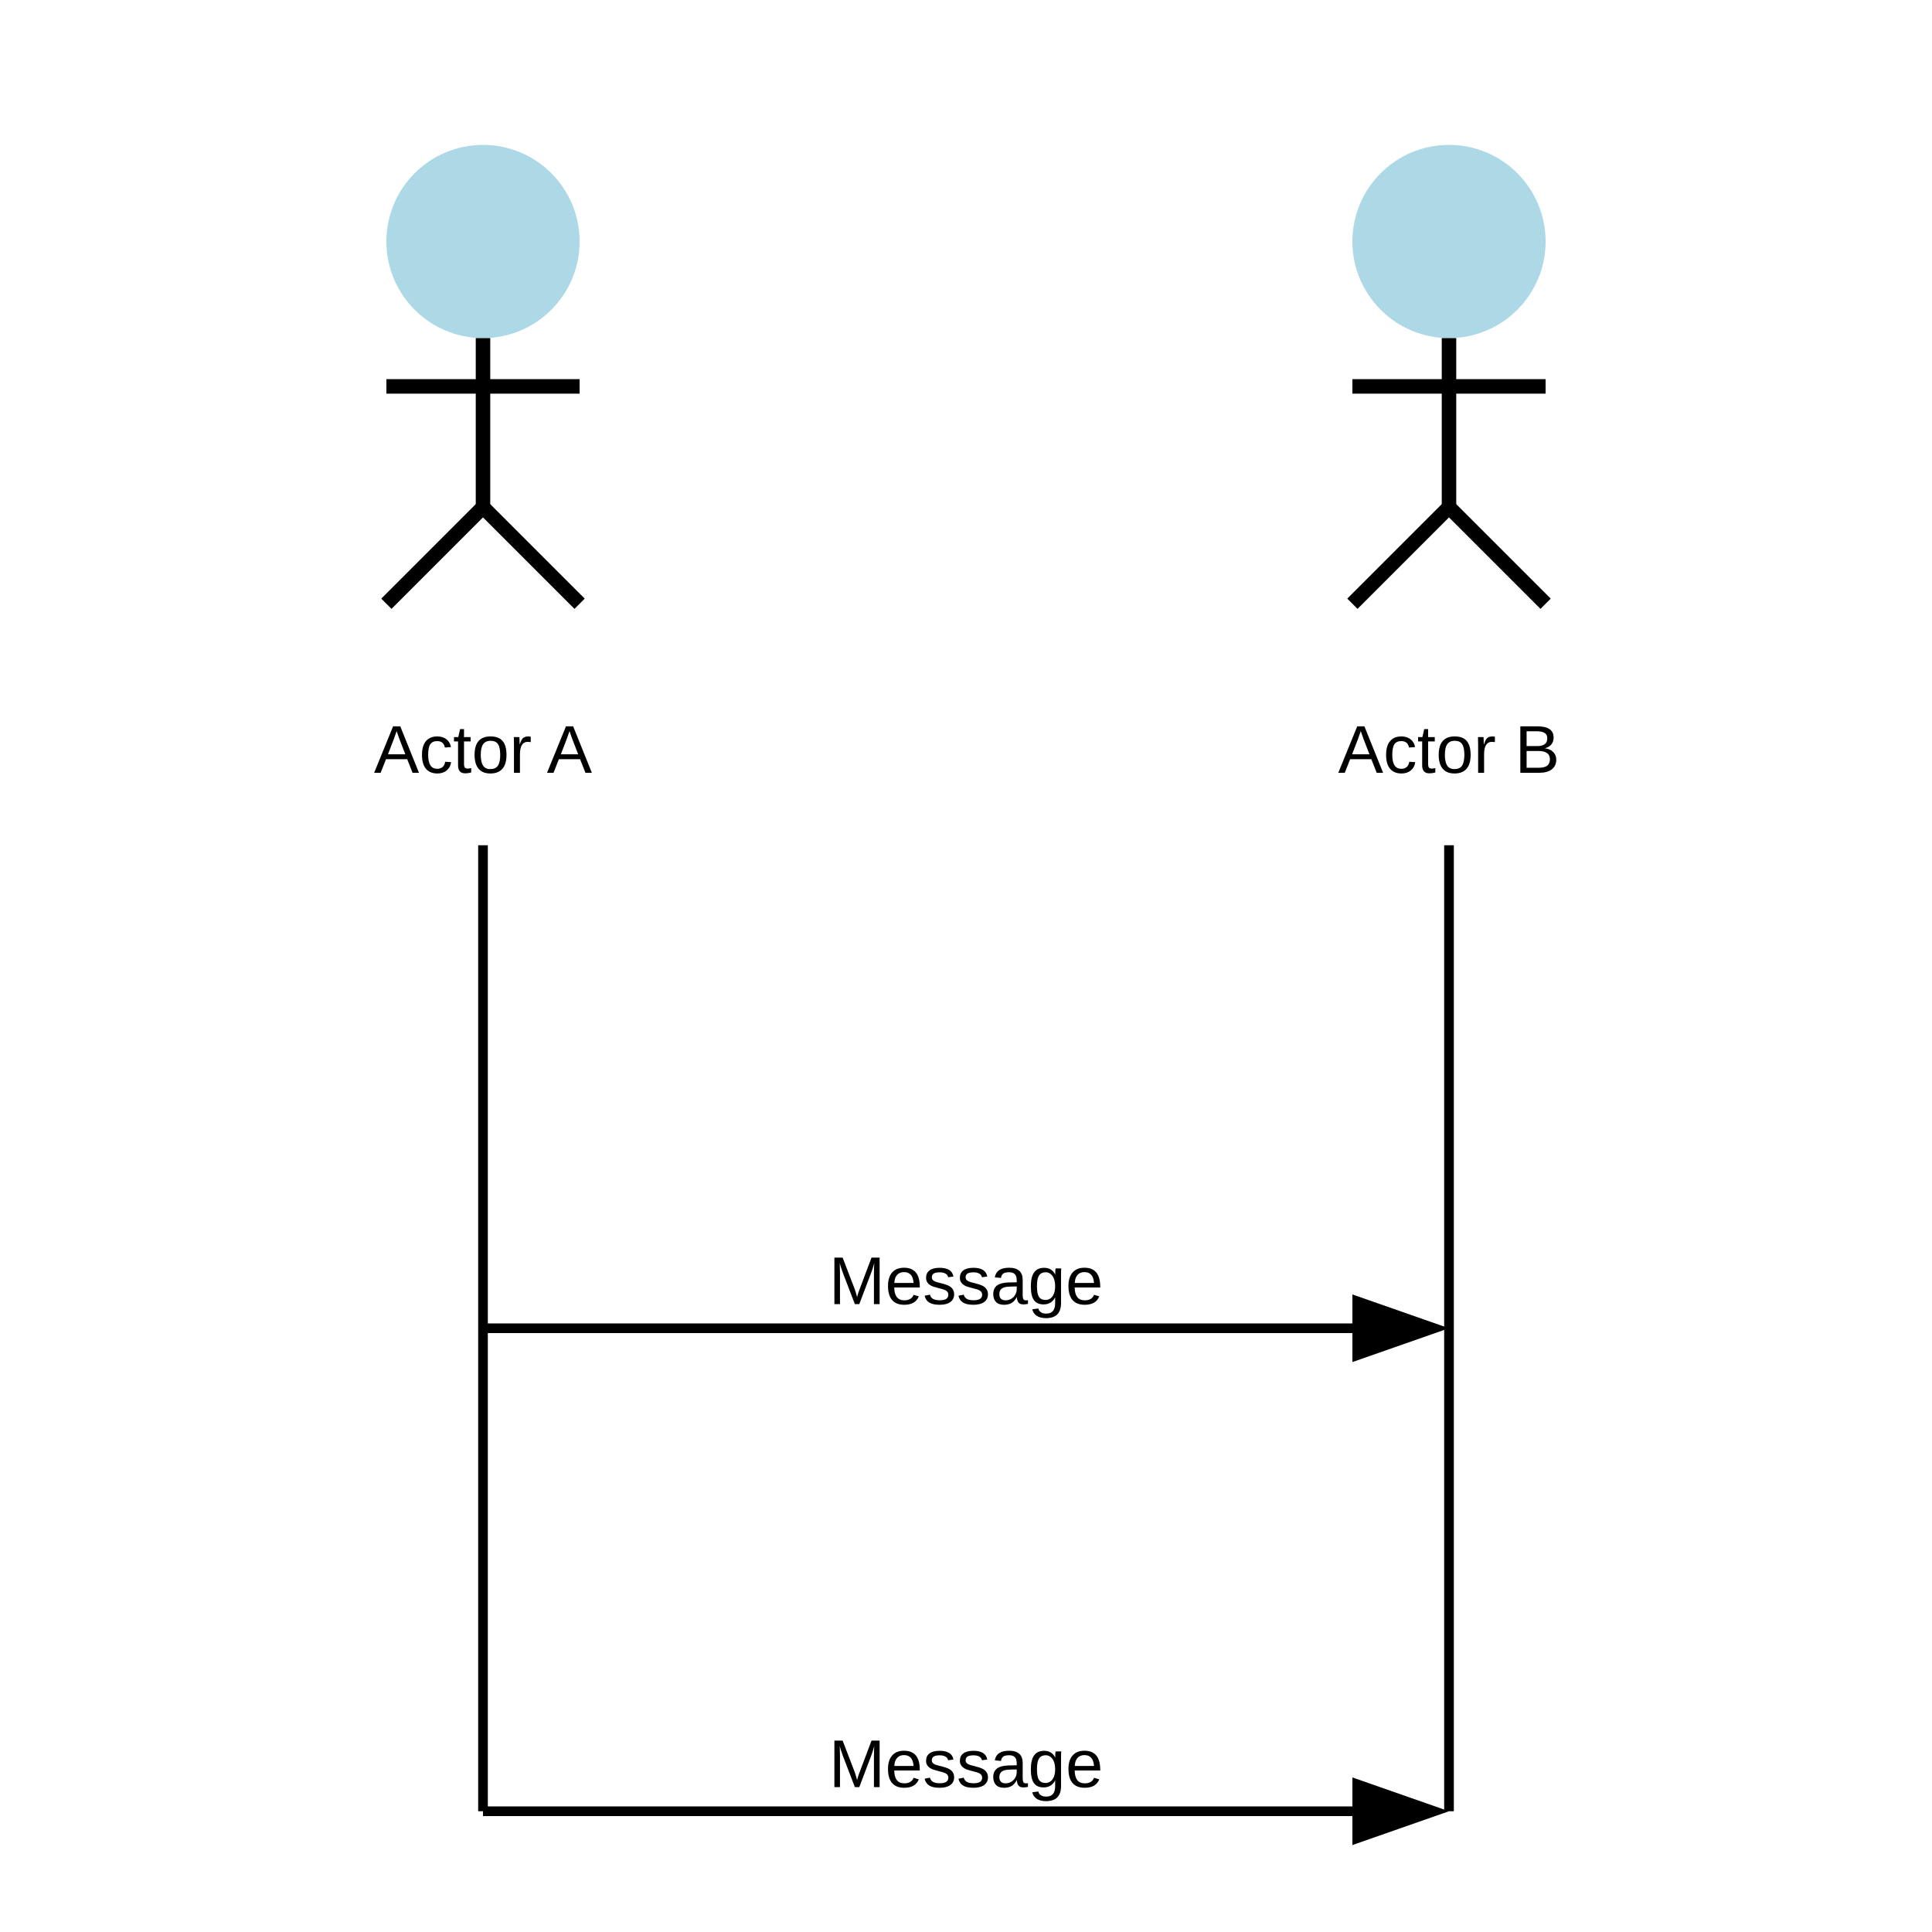
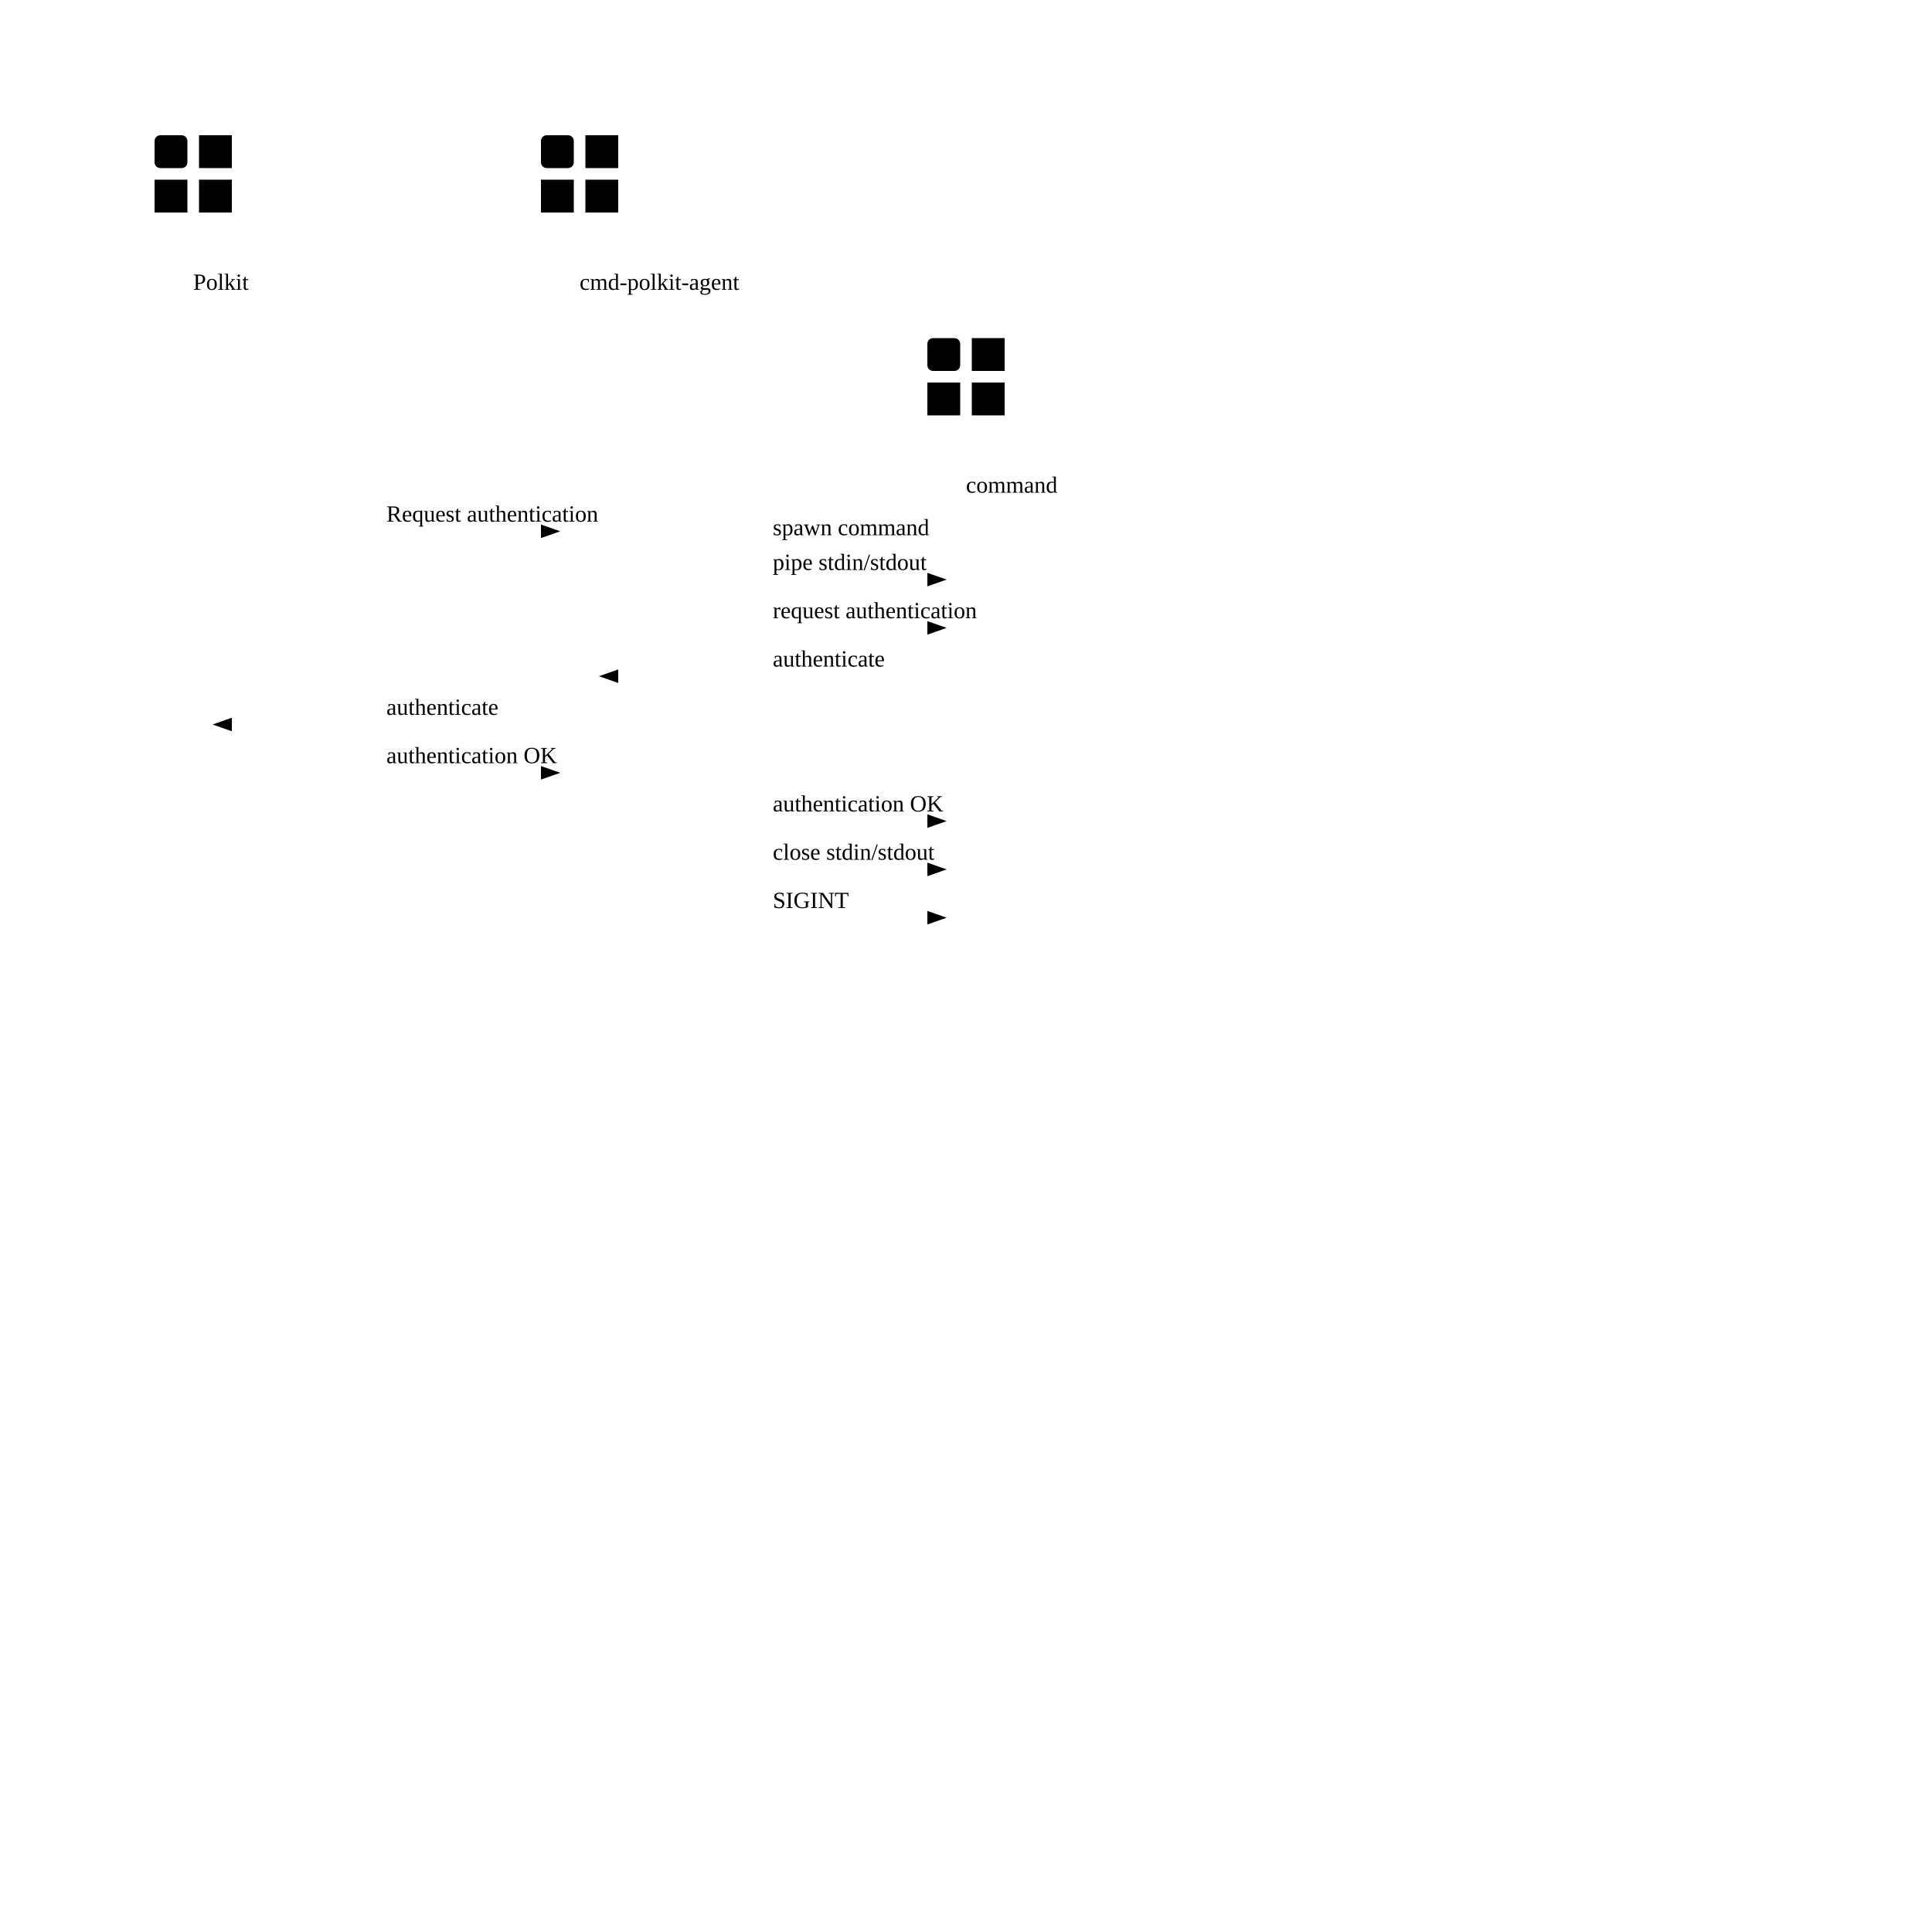
- <svg xmlns="http://www.w3.org/2000/svg" width="400" height="400">
+ <svg xmlns="http://www.w3.org/2000/svg" id="seq-diagram" viewBox="0 0 1000 1000">
+   <style>
+     #seq-diagram {
+       text, tspan {
+         font-size: 16px;
+         font-family: Arial;
+         fill: black;
+         text-anchor: middle;
+       }
+ 
+       #actor-system, .actor--man__body, .actor--man__head{
+         fill:transparent;
+         stroke:black;
+         stroke-width:3
+       }
+ 
+       .diagram-line, .diagram-line-cont, .message-line {
+         stroke:black;
+         stroke-width:2
+       }
+ 
+       .diagram-line-cont {
+         stroke-linecap: round;
+         stroke-dasharray: 1 5;
+       }
+ 
+ 
+     }
+ 
+ 
+   </style>
  <defs>
    <marker id="arrowhead" markerWidth="10" markerHeight="7" refX="0" refY="3.5" orient="auto">
      <polygon points="0 0, 10 3.5, 0 7" fill="black" />
    </marker>
-     <g id="actor">
-       <circle cx="0" cy="0" r="20" fill="lightblue" />
-       <line x1="0" y1="20" x2="0" y2="55" stroke="black" stroke-width="3" />
-       <line x1="-20" y1="30" x2="20" y2="30" stroke="black" stroke-width="3" />
-       <line x1="0" y1="55" x2="-20" y2="75" stroke="black" stroke-width="3" />
-       <line x1="0" y1="55" x2="20" y2="75" stroke="black" stroke-width="3" />
-       <line x1="0" y1="125" x2="0" y2="325" stroke="black" stroke-width="2" />
+     <g id="actor-man">
+       <circle class="actor--man__head" cx="0" cy="0" r="20" />
+       <line class="actor--man__body" x1="0" y1="20" x2="0" y2="45" />
+       <line class="actor--man__body" x1="-20" y1="30" x2="20" y2="30" />
+       <line class="actor--man__body" x1="0" y1="45" x2="-20" y2="65" />
+       <line class="actor--man__body" x1="0" y1="45" x2="20" y2="65" />
+     </g>
+     <g id="actor-system">
+       <rect x="-20" y="20" width="17" height="17" rx="3" />
+       <rect x="3" y="20" width="17" height="17" />
+       <rect x="-20" y="43" width="17" height="17" />
+       <rect x="3" y="43" width="17" height="17" />
    </g>
    <g id="right-message">
-       <line x1="0" y1="0" x2="180" y2="0" stroke="black" stroke-width="2" marker-end="url(#arrowhead)" />
+       <line class="message-line" x1="0" y1="0" x2="180" y2="0" marker-end="url(#arrowhead)" />
+     </g>
+     <g id="left-message">
+       <line class="message-line" x1="200" y1="0" x2="20" y2="0" marker-end="url(#arrowhead)" />
    </g>
  </defs>
  <g transform="translate(100, 50)">
-     <use href="#actor" />
-     <text x="0" y="110" font-family="Arial" font-size="14" fill="black" text-anchor="middle">Actor A</text>
+     <use href="#actor-system" />
+     <text x="0" y="100" fill="black">Polkit</text>
+     <line class="diagram-line" x1="0" y1="115" x2="0" y2="500" />
+     <line class="diagram-line-cont" x1="0" y1="505" x2="0" y2="520" />
  </g>
  <g transform="translate(300, 50)">
-     <use href="#actor" />
-     <text x="0" y="110" font-family="Arial" font-size="14" fill="black" text-anchor="middle">Actor B</text>
+     <use href="#actor-system" />
+     <text x="0" y="100" fill="black">cmd-polkit-agent</text>
+     <line class="diagram-line" x1="0" y1="115" x2="0" y2="500" />
+     <line class="diagram-line-cont" x1="0" y1="505" x2="0" y2="520" />
+   </g>
+   <g transform="translate(500, 155)">
+     <use href="#actor-system" />
+     <text x="0" y="100">command</text>
+     <line class="diagram-line" x1="0" y1="145" x2="0" y2="320" />
  </g>
  <g transform="translate(100, 275)">
    <use href="#right-message" />
-     <text x="100" y="-5" font-family="Arial" font-size="14" fill="black" text-anchor="middle">Message</text>
+     <text x="100" y="-5">Request authentication</text>
+   </g>
+   <g transform="translate(300, 300)">
+     <use href="#right-message" />
+     <text x="0" y="-23">
+       <tspan dy="0" x="100">spawn command</tspan>
+       <tspan dy="18" x="100">pipe stdin/stdout</tspan>
+     </text>
+   </g>
+   <g transform="translate(300, 325)">
+     <use href="#right-message" />
+     <text x="100" y="-5">request authentication</text>
+   </g>
+   <g transform="translate(300, 350)">
+     <use href="#left-message" />
+     <text x="100" y="-5">authenticate</text>
  </g>
  <g transform="translate(100, 375)">
+     <use href="#left-message" />
+     <text x="100" y="-5">authenticate</text>
+   </g>
+ 
+   rect
+ 
+   <g transform="translate(100, 400)">
    <use href="#right-message" />
-     <text x="100" y="-5" font-family="Arial" font-size="14" fill="black" text-anchor="middle">Message</text>
+     <text x="100" y="-5">authentication OK</text>
+   </g>
+   <g transform="translate(300, 425)">
+     <use href="#right-message" />
+     <text x="100" y="-5">authentication OK</text>
+   </g>
+   <g transform="translate(300, 450)">
+     <use href="#right-message" />
+     <text x="100" y="-5">close stdin/stdout</text>
+   </g>
+   <g transform="translate(300, 475)">
+     <use href="#right-message" />
+     <text x="100" y="-5">SIGINT</text>
  </g>
</svg>
